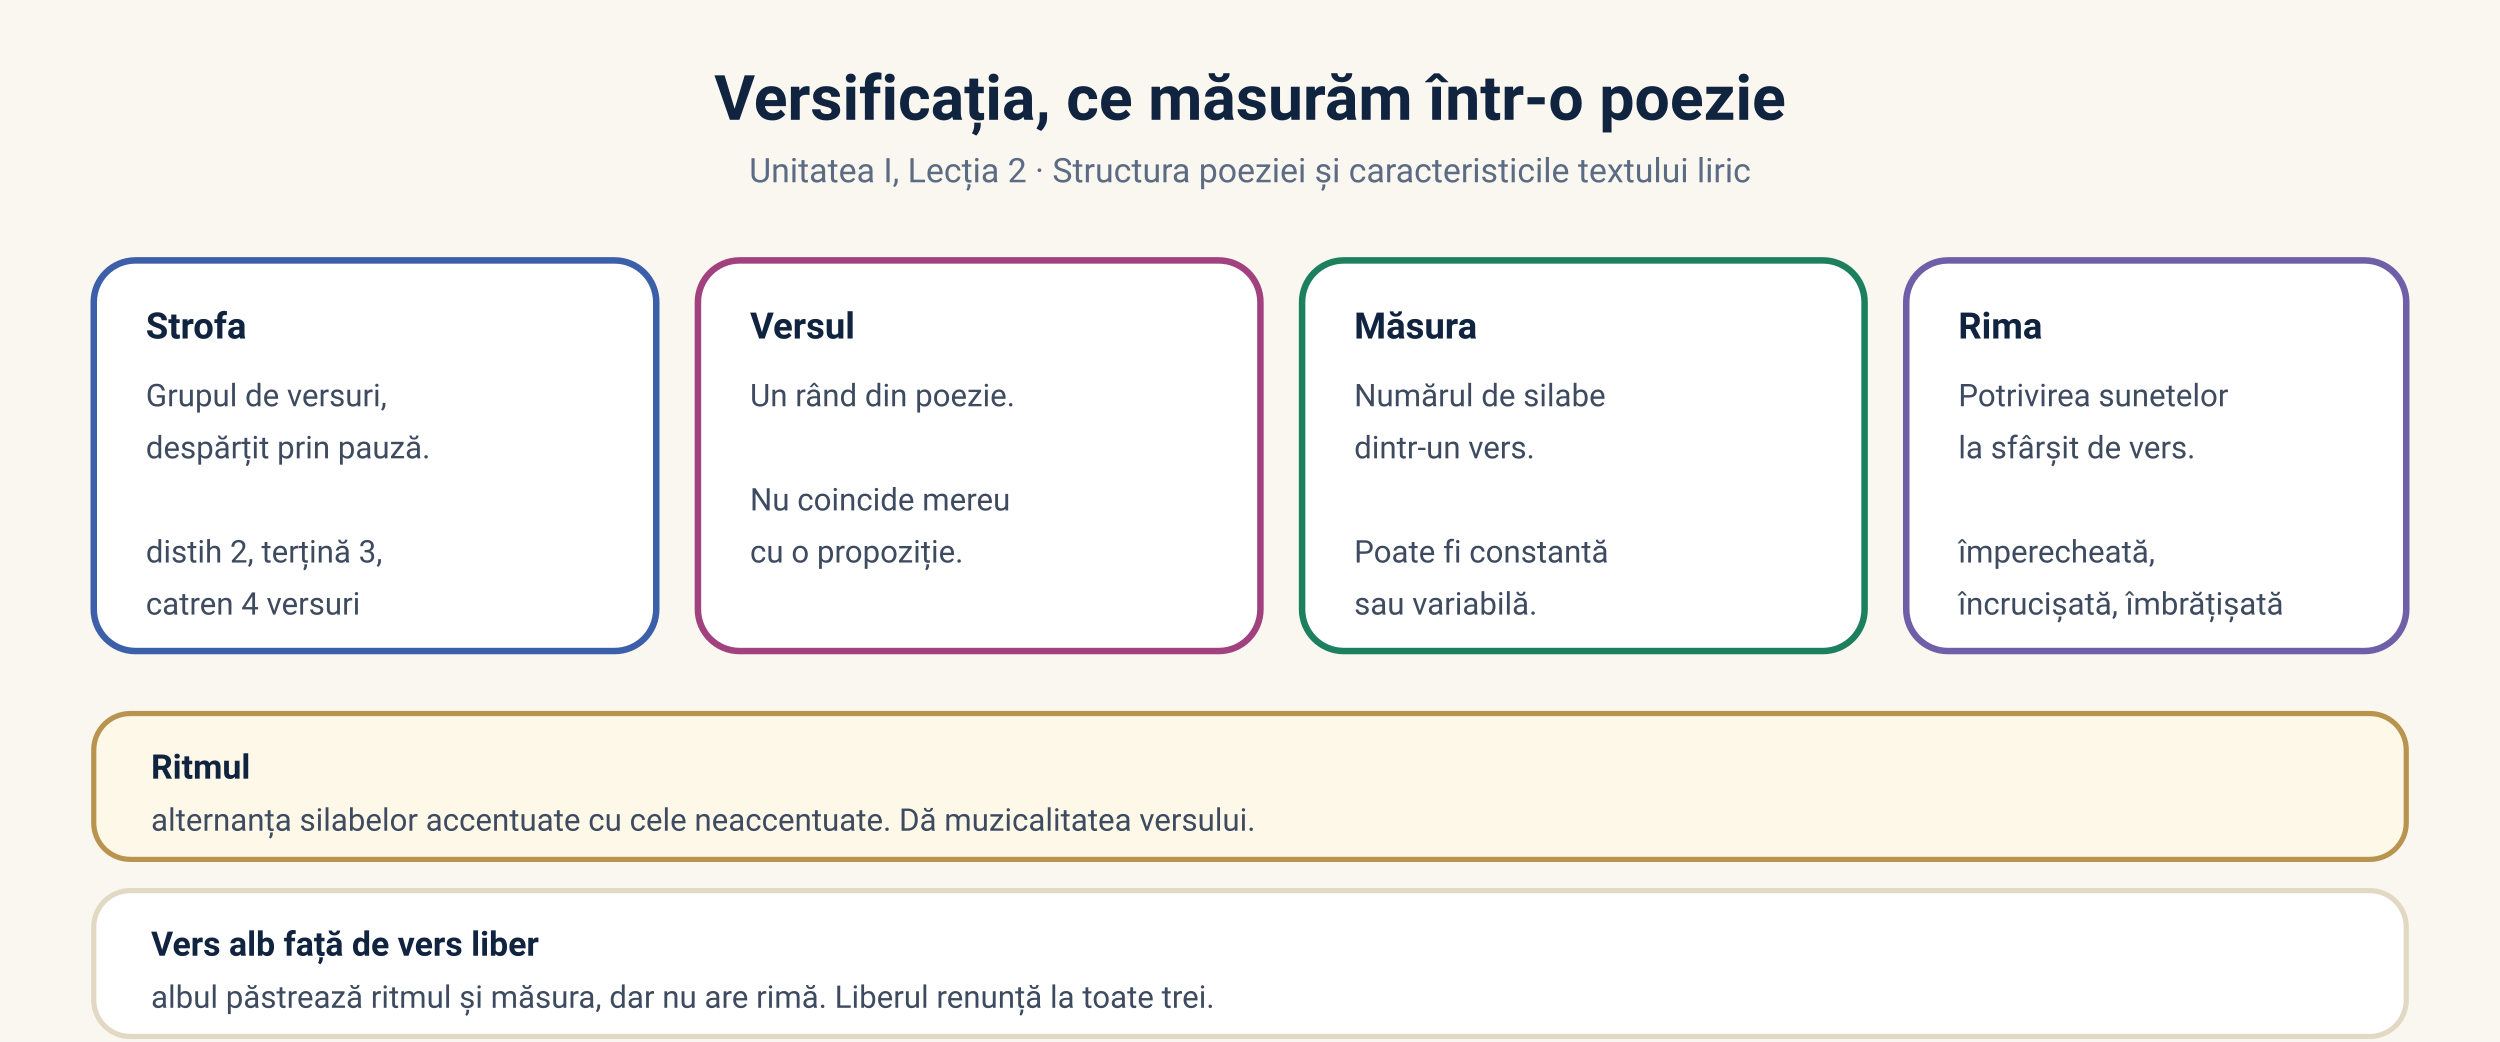
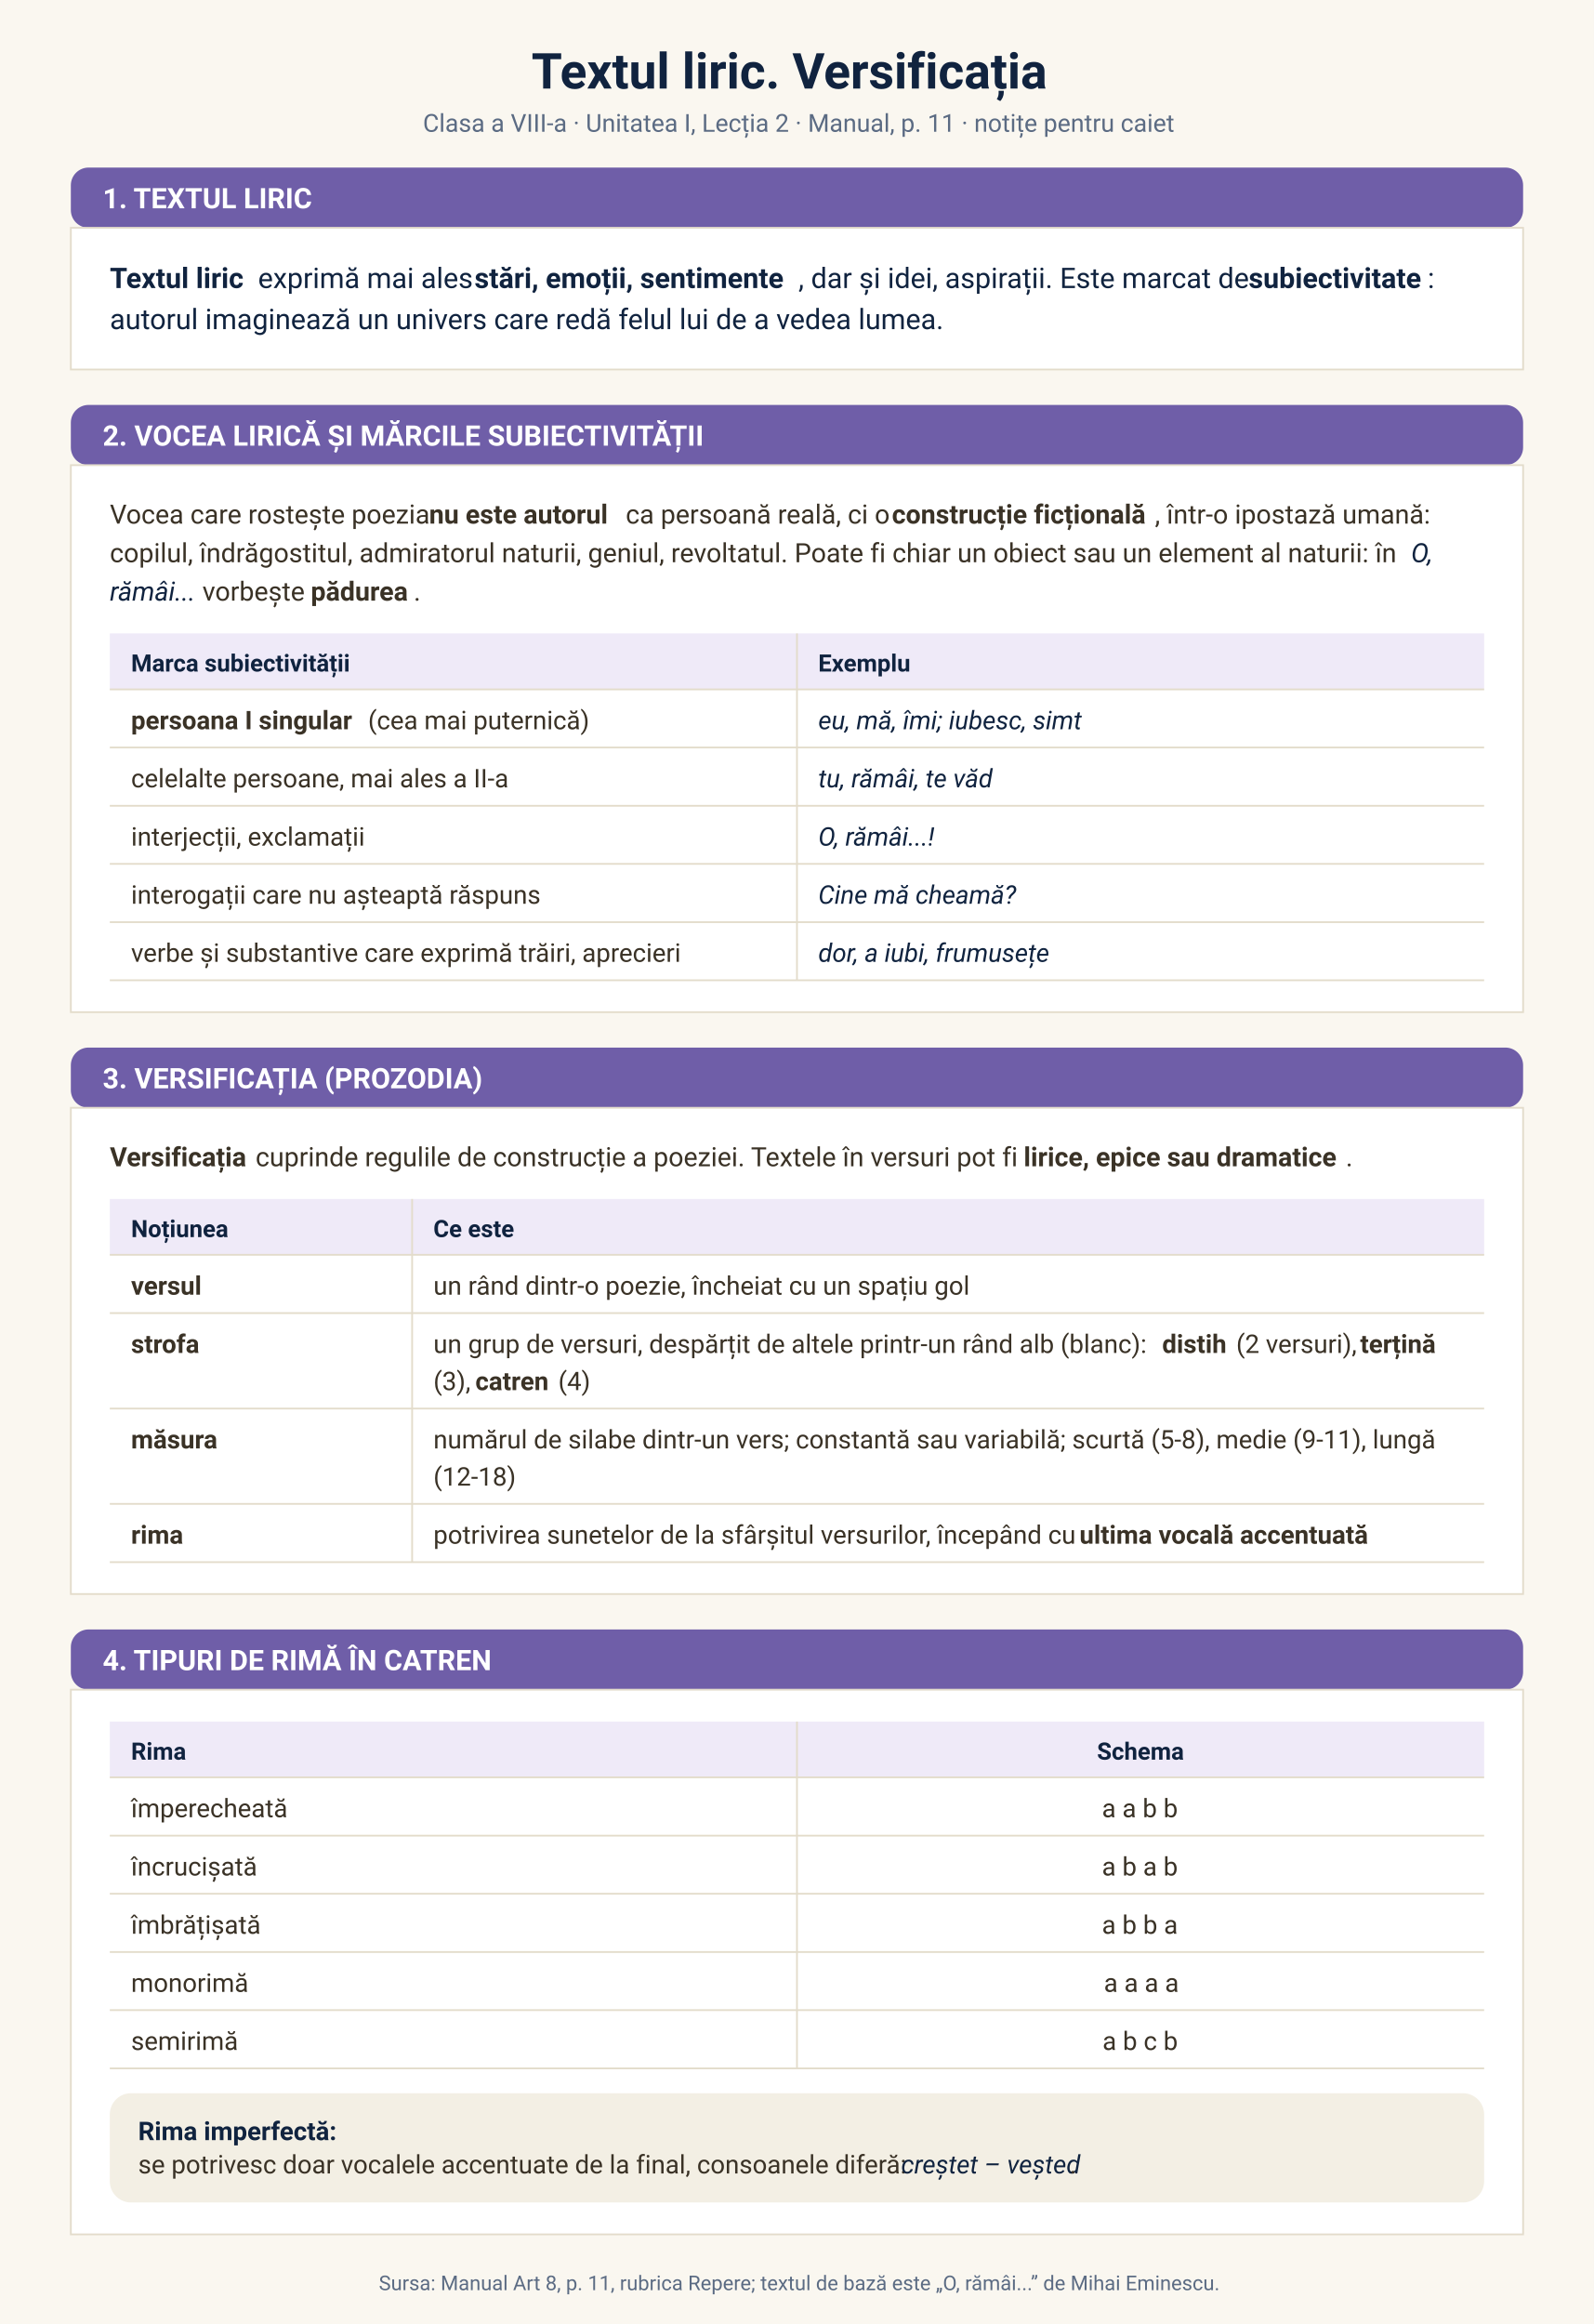
- <svg xmlns="http://www.w3.org/2000/svg" viewBox="0 0 960 400" font-family="'Segoe UI', 'Plus Jakarta Sans', -apple-system, Roboto, sans-serif">
-   <rect width="960" height="400" fill="#faf7f0" />
-   <text x="480" y="46" text-anchor="middle" font-size="24" font-weight="700" fill="#10233f">Versificația, ce măsurăm într-o poezie</text>
-   <text x="480" y="70" text-anchor="middle" font-size="13" fill="#5b6b83">Unitatea I, Lecția 2 · Structura poeziei și caracteristicile textului liric</text>
-   <rect x="36" y="100" width="216" height="150" rx="16" fill="#ffffff" stroke="#3b5fa8" stroke-width="2.5" />
-   <text x="56" y="130" font-size="14" font-weight="700" fill="#10233f">Strofa</text>
-   <text x="56" y="156" font-size="12" fill="#3d4a5f">Grupul de versuri,</text>
-   <text x="56" y="176" font-size="12" fill="#3d4a5f">despărțit prin pauză.</text>
-   <text x="56" y="196" font-size="12" fill="#3d4a5f" />
-   <text x="56" y="216" font-size="12" fill="#3d4a5f">distih 2, terțină 3,</text>
-   <text x="56" y="236" font-size="12" fill="#3d4a5f">catren 4 versuri</text>
-   <rect x="268" y="100" width="216" height="150" rx="16" fill="#ffffff" stroke="#a1417e" stroke-width="2.5" />
-   <text x="288" y="130" font-size="14" font-weight="700" fill="#10233f">Versul</text>
-   <text x="288" y="156" font-size="12" fill="#3d4a5f">Un rând din poezie.</text>
-   <text x="288" y="176" font-size="12" fill="#3d4a5f" />
-   <text x="288" y="196" font-size="12" fill="#3d4a5f">Nu coincide mereu</text>
-   <text x="288" y="216" font-size="12" fill="#3d4a5f">cu o propoziție.</text>
-   <rect x="500" y="100" width="216" height="150" rx="16" fill="#ffffff" stroke="#1c7f5e" stroke-width="2.5" />
-   <text x="520" y="130" font-size="14" font-weight="700" fill="#10233f">Măsura</text>
-   <text x="520" y="156" font-size="12" fill="#3d4a5f">Numărul de silabe</text>
-   <text x="520" y="176" font-size="12" fill="#3d4a5f">dintr-un vers.</text>
-   <text x="520" y="196" font-size="12" fill="#3d4a5f" />
-   <text x="520" y="216" font-size="12" fill="#3d4a5f">Poate fi constantă</text>
-   <text x="520" y="236" font-size="12" fill="#3d4a5f">sau variabilă.</text>
-   <rect x="732" y="100" width="192" height="150" rx="16" fill="#ffffff" stroke="#6f5ea8" stroke-width="2.5" />
-   <text x="752" y="130" font-size="14" font-weight="700" fill="#10233f">Rima</text>
-   <text x="752" y="156" font-size="12" fill="#3d4a5f">Potrivirea sunetelor</text>
-   <text x="752" y="176" font-size="12" fill="#3d4a5f">la sfârșit de vers.</text>
-   <text x="752" y="196" font-size="12" fill="#3d4a5f" />
-   <text x="752" y="216" font-size="12" fill="#3d4a5f">împerecheată,</text>
-   <text x="752" y="236" font-size="12" fill="#3d4a5f">încrucișată, îmbrățișată</text>
-   <rect x="36" y="274" width="888" height="56" rx="14" fill="#fef8e9" stroke="#b8944f" stroke-width="2" />
-   <text x="58" y="299" font-size="13" font-weight="700" fill="#10233f">Ritmul</text>
-   <text x="58" y="319" font-size="12" fill="#3d4a5f">alternanța silabelor accentuate cu cele neaccentuate. Dă muzicalitatea versului.</text>
-   <rect x="36" y="342" width="888" height="56" rx="14" fill="#ffffff" stroke="#e2d9c4" stroke-width="2" />
-   <text x="58" y="367" font-size="13" font-weight="700" fill="#10233f">Vers alb față de vers liber</text>
-   <text x="58" y="387" font-size="12" fill="#3d4a5f">albul păstrează ritmul și măsura, dar nu are rimă. Liberul renunță la toate trei.</text>
+ <svg xmlns="http://www.w3.org/2000/svg" viewBox="0 0 900 1312" font-family="'Segoe UI', 'Plus Jakarta Sans', -apple-system, Roboto, sans-serif">
+   <rect width="900" height="1312" fill="#faf7f0" />
+   <text x="300.1" y="50.0" font-size="28" fill="#10233f" font-weight="700" textLength="300.4" lengthAdjust="spacing">Textul liric. Versificația</text>
+   <text x="238.8" y="74.4" font-size="14" fill="#5b6b83" textLength="422.4" lengthAdjust="spacing">Clasa a VIII-a · Unitatea I, Lecția 2 · Manual, p. 11 · notițe pentru caiet</text>
+   <rect x="40" y="94.6" width="820" height="34" rx="10" fill="#6f5ea8" />
+   <text x="58" y="117.6" font-size="16" font-weight="700" fill="#ffffff">1. TEXTUL LIRIC</text>
+   <rect x="40" y="128.6" width="820" height="80.0" fill="#ffffff" stroke="#e3dccb" />
+   <text x="62.0" y="162.6" font-size="16" fill="#10233f" font-weight="700" textLength="79.3" lengthAdjust="spacing">Textul liric</text>
+   <text x="145.7" y="162.6" font-size="16" fill="#10233f" textLength="117.9" lengthAdjust="spacing">exprimă mai ales</text>
+   <text x="267.9" y="162.6" font-size="16" fill="#10233f" font-weight="700" textLength="182.9" lengthAdjust="spacing">stări, emoții, sentimente</text>
+   <text x="450.8" y="162.6" font-size="16" fill="#10233f" textLength="249.9" lengthAdjust="spacing">, dar și idei, aspirații. Este marcat de</text>
+   <text x="705.0" y="162.6" font-size="16" fill="#10233f" font-weight="700" textLength="101.1" lengthAdjust="spacing">subiectivitate</text>
+   <text x="806.1" y="162.6" font-size="16" fill="#10233f" textLength="3.5" lengthAdjust="spacing">:</text>
+   <text x="62.0" y="185.8" font-size="16" fill="#10233f" textLength="469.3" lengthAdjust="spacing">autorul imaginează un univers care redă felul lui de a vedea lumea.</text>
+   <rect x="40" y="228.6" width="820" height="34" rx="10" fill="#6f5ea8" />
+   <text x="58" y="251.6" font-size="16" font-weight="700" fill="#ffffff">2. VOCEA LIRICĂ ȘI MĂRCILE SUBIECTIVITĂȚII</text>
+   <rect x="40" y="262.6" width="820" height="308.8" fill="#ffffff" stroke="#e3dccb" />
+   <text x="62.0" y="295.6" font-size="15" fill="#3a3226" textLength="176.2" lengthAdjust="spacing">Vocea care rostește poezia</text>
+   <text x="242.3" y="295.6" font-size="15" fill="#3a3226" font-weight="700" textLength="107.0" lengthAdjust="spacing">nu este autorul</text>
+   <text x="353.3" y="295.6" font-size="15" fill="#3a3226" textLength="146.2" lengthAdjust="spacing">ca persoană reală, ci o</text>
+   <text x="503.6" y="295.6" font-size="15" fill="#3a3226" font-weight="700" textLength="148.5" lengthAdjust="spacing">construcție ficțională</text>
+   <text x="652.1" y="295.6" font-size="15" fill="#3a3226" textLength="156.1" lengthAdjust="spacing">, într-o ipostază umană:</text>
+   <text x="62.0" y="317.4" font-size="15" fill="#3a3226" textLength="730.6" lengthAdjust="spacing">copilul, îndrăgostitul, admiratorul naturii, geniul, revoltatul. Poate fi chiar un obiect sau un element al naturii: în</text>
+   <text x="796.7" y="317.4" font-size="15" fill="#10233f" font-style="italic" textLength="14.5" lengthAdjust="spacing">O,</text>
+   <text x="62.0" y="339.1" font-size="15" fill="#10233f" font-style="italic" textLength="48.3" lengthAdjust="spacing">rămâi...</text>
+   <text x="114.3" y="339.1" font-size="15" fill="#3a3226" textLength="57.1" lengthAdjust="spacing">vorbește</text>
+   <text x="175.5" y="339.1" font-size="15" fill="#3a3226" font-weight="700" textLength="58.0" lengthAdjust="spacing">pădurea</text>
+   <text x="233.6" y="339.1" font-size="15" fill="#3a3226" textLength="3.3" lengthAdjust="spacing">.</text>
+   <rect x="62.0" y="357.6" width="776.0" height="31.6" fill="#efeaf8" />
+   <text x="74.0" y="379.1" font-size="13.5" fill="#10233f" font-weight="700" textLength="128.8" lengthAdjust="spacing">Marca subiectivității</text>
+   <text x="462.0" y="379.1" font-size="13.5" fill="#10233f" font-weight="700" textLength="54.7" lengthAdjust="spacing">Exemplu</text>
+   <line x1="62.0" y1="389.2" x2="838.0" y2="389.2" stroke="#e3dccb" />
+   <text x="74.0" y="411.7" font-size="14.5" fill="#3a3226" font-weight="700" textLength="129.9" lengthAdjust="spacing">persoana I singular</text>
+   <text x="207.8" y="411.7" font-size="14.5" fill="#3a3226" textLength="121.7" lengthAdjust="spacing">(cea mai puternică)</text>
+   <text x="462.0" y="411.7" font-size="14.5" fill="#10233f" font-style="italic" textLength="149.6" lengthAdjust="spacing">eu, mă, îmi; iubesc, simt</text>
+   <line x1="62.0" y1="422.0" x2="838.0" y2="422.0" stroke="#e3dccb" />
+   <text x="74.0" y="444.5" font-size="14.5" fill="#3a3226" textLength="210.1" lengthAdjust="spacing">celelalte persoane, mai ales a II-a</text>
+   <text x="462.0" y="444.5" font-size="14.5" fill="#10233f" font-style="italic" textLength="102.2" lengthAdjust="spacing">tu, rămâi, te văd</text>
+   <line x1="62.0" y1="454.9" x2="838.0" y2="454.9" stroke="#e3dccb" />
+   <text x="74.0" y="477.4" font-size="14.5" fill="#3a3226" textLength="129.5" lengthAdjust="spacing">interjecții, exclamații</text>
+   <text x="462.0" y="477.4" font-size="14.5" fill="#10233f" font-style="italic" textLength="69.3" lengthAdjust="spacing">O, rămâi...!</text>
+   <line x1="62.0" y1="487.7" x2="838.0" y2="487.7" stroke="#e3dccb" />
+   <text x="74.0" y="510.2" font-size="14.5" fill="#3a3226" textLength="228.5" lengthAdjust="spacing">interogații care nu așteaptă răspuns</text>
+   <text x="462.0" y="510.2" font-size="14.5" fill="#10233f" font-style="italic" textLength="112.4" lengthAdjust="spacing">Cine mă cheamă?</text>
+   <line x1="62.0" y1="520.6" x2="838.0" y2="520.6" stroke="#e3dccb" />
+   <text x="74.0" y="543.0" font-size="14.5" fill="#3a3226" textLength="306.5" lengthAdjust="spacing">verbe și substantive care exprimă trăiri, aprecieri</text>
+   <text x="462.0" y="543.0" font-size="14.5" fill="#10233f" font-style="italic" textLength="133.2" lengthAdjust="spacing">dor, a iubi, frumusețe</text>
+   <line x1="62.0" y1="553.4" x2="838.0" y2="553.4" stroke="#e3dccb" />
+   <line x1="450.0" y1="357.6" x2="450.0" y2="553.4" stroke="#e3dccb" />
+   <rect x="40" y="591.4" width="820" height="34" rx="10" fill="#6f5ea8" />
+   <text x="58" y="614.4" font-size="16" font-weight="700" fill="#ffffff">3. VERSIFICAȚIA (PROZODIA)</text>
+   <rect x="40" y="625.4" width="820" height="274.5" fill="#ffffff" stroke="#e3dccb" />
+   <text x="62.0" y="658.4" font-size="15" fill="#3a3226" font-weight="700" textLength="78.3" lengthAdjust="spacing">Versificația</text>
+   <text x="144.3" y="658.4" font-size="15" fill="#3a3226" textLength="429.6" lengthAdjust="spacing">cuprinde regulile de construcție a poeziei. Textele în versuri pot fi</text>
+   <text x="578.0" y="658.4" font-size="15" fill="#3a3226" font-weight="700" textLength="181.9" lengthAdjust="spacing">lirice, epice sau dramatice</text>
+   <text x="759.9" y="658.4" font-size="15" fill="#3a3226" textLength="3.3" lengthAdjust="spacing">.</text>
+   <rect x="62.0" y="676.9" width="776.0" height="31.6" fill="#efeaf8" />
+   <text x="74.0" y="698.4" font-size="13.5" fill="#10233f" font-weight="700" textLength="59.0" lengthAdjust="spacing">Noțiunea</text>
+   <text x="244.7" y="698.4" font-size="13.5" fill="#10233f" font-weight="700" textLength="45.2" lengthAdjust="spacing">Ce este</text>
+   <line x1="62.0" y1="708.4" x2="838.0" y2="708.4" stroke="#e3dccb" />
+   <text x="74.0" y="730.9" font-size="14.5" fill="#3a3226" font-weight="700" textLength="40.7" lengthAdjust="spacing">versul</text>
+   <text x="244.7" y="730.9" font-size="14.5" fill="#3a3226" textLength="308.0" lengthAdjust="spacing">un rând dintr-o poezie, încheiat cu un spațiu gol</text>
+   <line x1="62.0" y1="741.3" x2="838.0" y2="741.3" stroke="#e3dccb" />
+   <text x="74.0" y="763.8" font-size="14.5" fill="#3a3226" font-weight="700" textLength="40.0" lengthAdjust="spacing">strofa</text>
+   <text x="244.7" y="763.8" font-size="14.5" fill="#3a3226" textLength="407.6" lengthAdjust="spacing">un grup de versuri, despărțit de altele printr-un rând alb (blanc):</text>
+   <text x="656.2" y="763.8" font-size="14.5" fill="#3a3226" font-weight="700" textLength="37.8" lengthAdjust="spacing">distih</text>
+   <text x="698.0" y="763.8" font-size="14.5" fill="#3a3226" textLength="66.1" lengthAdjust="spacing">(2 versuri),</text>
+   <text x="768.0" y="763.8" font-size="14.5" fill="#3a3226" font-weight="700" textLength="45.7" lengthAdjust="spacing">terțină</text>
+   <text x="244.7" y="784.8" font-size="14.5" fill="#3a3226" textLength="19.7" lengthAdjust="spacing">(3),</text>
+   <text x="268.4" y="784.8" font-size="14.5" fill="#3a3226" font-weight="700" textLength="42.9" lengthAdjust="spacing">catren</text>
+   <text x="315.2" y="784.8" font-size="14.5" fill="#3a3226" textLength="16.5" lengthAdjust="spacing">(4)</text>
+   <line x1="62.0" y1="795.2" x2="838.0" y2="795.2" stroke="#e3dccb" />
+   <text x="74.0" y="817.7" font-size="14.5" fill="#3a3226" font-weight="700" textLength="50.0" lengthAdjust="spacing">măsura</text>
+   <text x="244.7" y="817.7" font-size="14.5" fill="#3a3226" textLength="563.5" lengthAdjust="spacing">numărul de silabe dintr-un vers; constantă sau variabilă; scurtă (5-8), medie (9-11), lungă</text>
+   <text x="244.7" y="838.7" font-size="14.5" fill="#3a3226" textLength="45.8" lengthAdjust="spacing">(12-18)</text>
+   <line x1="62.0" y1="849.0" x2="838.0" y2="849.0" stroke="#e3dccb" />
+   <text x="74.0" y="871.5" font-size="14.5" fill="#3a3226" font-weight="700" textLength="31.0" lengthAdjust="spacing">rima</text>
+   <text x="244.7" y="871.5" font-size="14.5" fill="#3a3226" textLength="360.9" lengthAdjust="spacing">potrivirea sunetelor de la sfârșitul versurilor, începând cu</text>
+   <text x="609.5" y="871.5" font-size="14.5" fill="#3a3226" font-weight="700" textLength="169.5" lengthAdjust="spacing">ultima vocală accentuată</text>
+   <line x1="62.0" y1="881.9" x2="838.0" y2="881.9" stroke="#e3dccb" />
+   <line x1="232.7" y1="676.9" x2="232.7" y2="881.9" stroke="#e3dccb" />
+   <rect x="40" y="919.9" width="820" height="34" rx="10" fill="#6f5ea8" />
+   <text x="58" y="942.9" font-size="16" font-weight="700" fill="#ffffff">4. TIPURI DE RIMĂ ÎN CATREN</text>
+   <rect x="40" y="953.9" width="820" height="307.5" fill="#ffffff" stroke="#e3dccb" />
+   <rect x="62.0" y="971.9" width="776.0" height="31.6" fill="#efeaf8" />
+   <text x="74.0" y="993.4" font-size="13.5" fill="#10233f" font-weight="700" textLength="32.3" lengthAdjust="spacing">Rima</text>
+   <text x="619.4" y="993.4" font-size="13.5" fill="#10233f" font-weight="700" textLength="49.1" lengthAdjust="spacing">Schema</text>
+   <line x1="62.0" y1="1003.4" x2="838.0" y2="1003.4" stroke="#e3dccb" />
+   <text x="74.0" y="1025.9" font-size="14.5" fill="#3a3226" textLength="86.9" lengthAdjust="spacing">împerecheată</text>
+   <text x="622.2" y="1025.9" font-size="14.5" fill="#3a3226" textLength="43.6" lengthAdjust="spacing">a a b b</text>
+   <line x1="62.0" y1="1036.3" x2="838.0" y2="1036.3" stroke="#e3dccb" />
+   <text x="74.0" y="1058.8" font-size="14.5" fill="#3a3226" textLength="67.7" lengthAdjust="spacing">încrucișată</text>
+   <text x="622.2" y="1058.8" font-size="14.5" fill="#3a3226" textLength="43.6" lengthAdjust="spacing">a b a b</text>
+   <line x1="62.0" y1="1069.1" x2="838.0" y2="1069.1" stroke="#e3dccb" />
+   <text x="74.0" y="1091.7" font-size="14.5" fill="#3a3226" textLength="71.2" lengthAdjust="spacing">îmbrățișată</text>
+   <text x="622.2" y="1091.7" font-size="14.5" fill="#3a3226" textLength="43.6" lengthAdjust="spacing">a b b a</text>
+   <line x1="62.0" y1="1102.0" x2="838.0" y2="1102.0" stroke="#e3dccb" />
+   <text x="74.0" y="1124.5" font-size="14.5" fill="#3a3226" textLength="66.3" lengthAdjust="spacing">monorimă</text>
+   <text x="623.3" y="1124.5" font-size="14.5" fill="#3a3226" textLength="41.3" lengthAdjust="spacing">a a a a</text>
+   <line x1="62.0" y1="1134.8" x2="838.0" y2="1134.8" stroke="#e3dccb" />
+   <text x="74.0" y="1157.3" font-size="14.5" fill="#3a3226" textLength="58.0" lengthAdjust="spacing">semirimă</text>
+   <text x="622.5" y="1157.3" font-size="14.5" fill="#3a3226" textLength="42.9" lengthAdjust="spacing">a b c b</text>
+   <line x1="62.0" y1="1167.7" x2="838.0" y2="1167.7" stroke="#e3dccb" />
+   <line x1="450.0" y1="971.9" x2="450.0" y2="1167.7" stroke="#e3dccb" />
+   <rect x="62.0" y="1181.7" width="776.0" height="61.7" rx="12" fill="#f3efe4" />
+   <text x="78.0" y="1208.2" font-size="14.5" fill="#10233f" font-weight="700" textLength="116.4" lengthAdjust="spacing">Rima imperfectă:</text>
+   <text x="78.0" y="1227.0" font-size="14.5" fill="#3a3226" textLength="426.9" lengthAdjust="spacing">se potrivesc doar vocalele accentuate de la final, consoanele diferă:</text>
+   <text x="508.8" y="1227.0" font-size="14.5" fill="#10233f" font-style="italic" textLength="95.3" lengthAdjust="spacing">creștet – veșted</text>
+   <text x="604.0" y="1227.0" font-size="14.5" fill="#3a3226" textLength="3.2" lengthAdjust="spacing">.</text>
+   <text x="213.9" y="1292.9" font-size="11.5" fill="#5b6b83" textLength="472.2" lengthAdjust="spacing">Sursa: Manual Art 8, p. 11, rubrica Repere; textul de bază este „O, rămâi...” de Mihai Eminescu.</text>
</svg>
